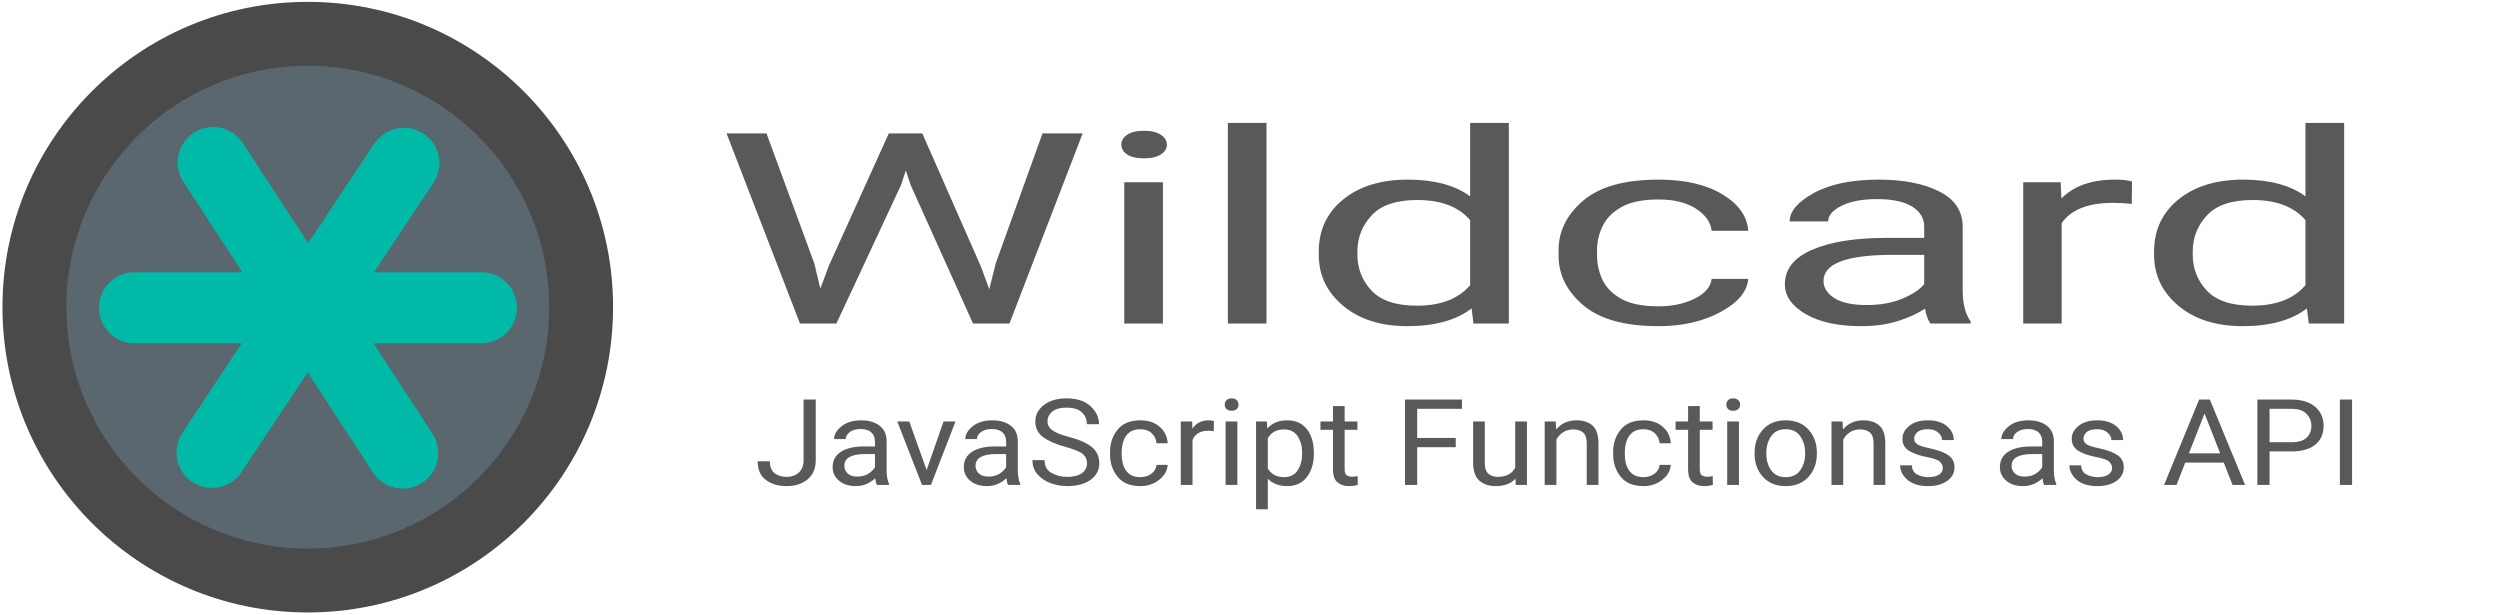
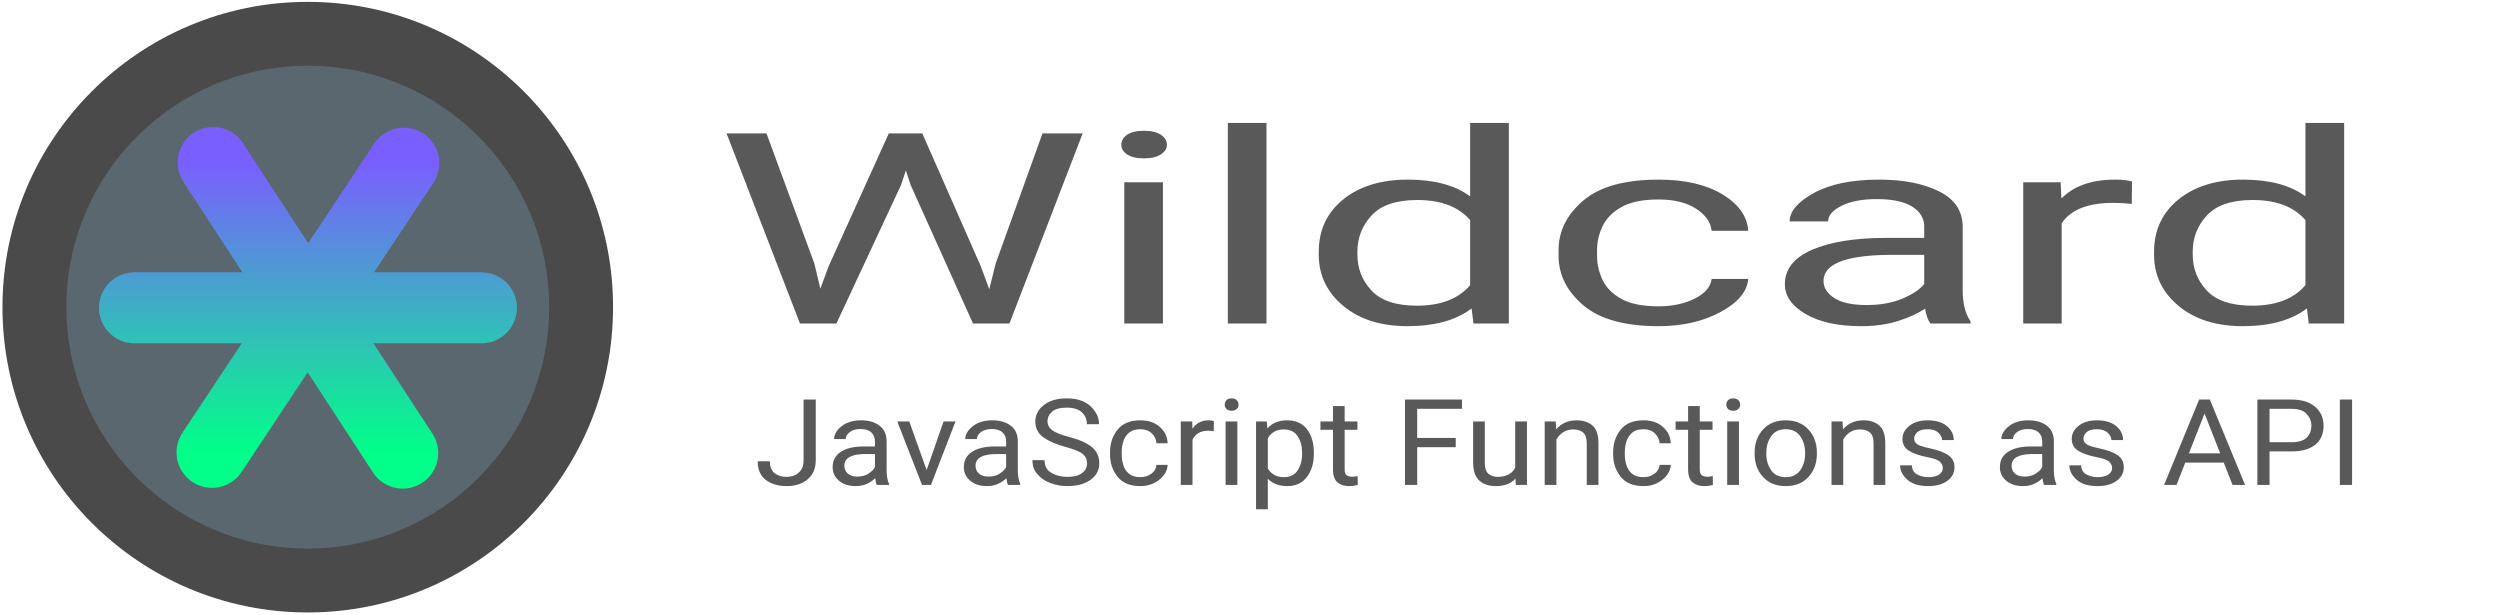
<svg xmlns="http://www.w3.org/2000/svg" viewBox="0 0 916.929 225.2">
+   <defs>
+     <linearGradient id="logo-gradient" x1="50%" y1="0%" x2="50%" y2="100%">
+       <stop offset="0%" stop-color="#7A5FFF">
+         <animate attributeName="stop-color" values="#7A5FFF; #01FF89; #7A5FFF" dur="4s" repeatCount="indefinite" />
+       </stop>
+       <stop offset="100%" stop-color="#01FF89">
+         <animate attributeName="stop-color" values="#01FF89; #7A5FFF; #01FF89" dur="4s" repeatCount="indefinite" />
+       </stop>
+     </linearGradient>
+   </defs>
  <g transform="matrix(1.302042,0,0,1.302042,-0.3852679,0.6823019)">
    <circle style="fill:#4a4a4a" r="86" cx="86.99" cy="86" />
    <circle style="fill:#5a676f" r="68" cx="86.99" cy="86" />
-     <path style="stroke:#01b9a7;stroke-width:20;stroke-linecap:round;stroke-linejoin:round" d="m 38.173,86.179 97.732,0 M 114.053,45.459 60.021,126.9 m 0.321,-81.649 53.394,81.857">
-       <animate attributeName="stroke" values="red;red;green;red" dur="3s" repeatCount="indefinite" />
+     <path stroke="url('#logo-gradient')" style="stroke-width:20;stroke-linecap:round;stroke-linejoin:round" d="m 38.173,86.179 97.732,0 M 114.053,45.459 60.021,126.9 m 0.321,-81.649 53.394,81.857">
      <animateTransform attributeType="xml" attributeName="transform" type="rotate" values="360 86 86; 360 86 86; 300 86 86; 300 86 86; 240 86 86; 240 86 86; 180 86 86; 180 86 86; 120 86 86; 120 86 86; 60 86 86; 60 86 86; 0 86 86; 0 86 86" dur="20.5s" keyTimes="0; 0.077; 0.154; 0.231; 0.308; 0.385; 0.462; 0.538; 0.615; 0.692; 0.769; 0.846; 0.923; 1" keySplines="0.5 0 0.5 1; 0.5 0 0.5 1; 0.5 0 0.5 1; 0.5 0 0.5 1; 0.5 0 0.5 1; 0.5 0 0.5 1; 0.5 0 0.5 1; 0.5 0 0.5 1; 0.5 0 0.5 1; 0.5 0 0.5 1; 0.5 0 0.5 1; 0.5 0 0.5 1; 0.5 0 0.5 1" calcMode="spline" additive="sum" repeatCount="indefinite" />
    </path>
    <path>
    </path>
  </g>
  <text style="font-size:123.807px;font-family:'Segoe UI', Roboto, Oxygen, Ubuntu, Cantarell, 'Fira Sans', 'Droid Sans', 'Helvetica Neue', sans-serif;fill:#595959" y="149.761" x="207.477" transform="scale(1.261947,0.7924264)" id="text3490">Wildcard</text>
  <text style="font-size:45.723px;line-height:125%;font-family:'Segoe UI', Roboto, Oxygen, Ubuntu, Cantarell, 'Fira Sans', 'Droid Sans', 'Helvetica Neue', sans-serif;fill:#595959" font-size="100" y="184.631" x="266.511" transform="scale(1.038107,0.9632917)" id="text3492">
    <tspan x="266.511" y="184.631" id="tspan3494">JavaScript Functions as API</tspan>
  </text>
</svg>
